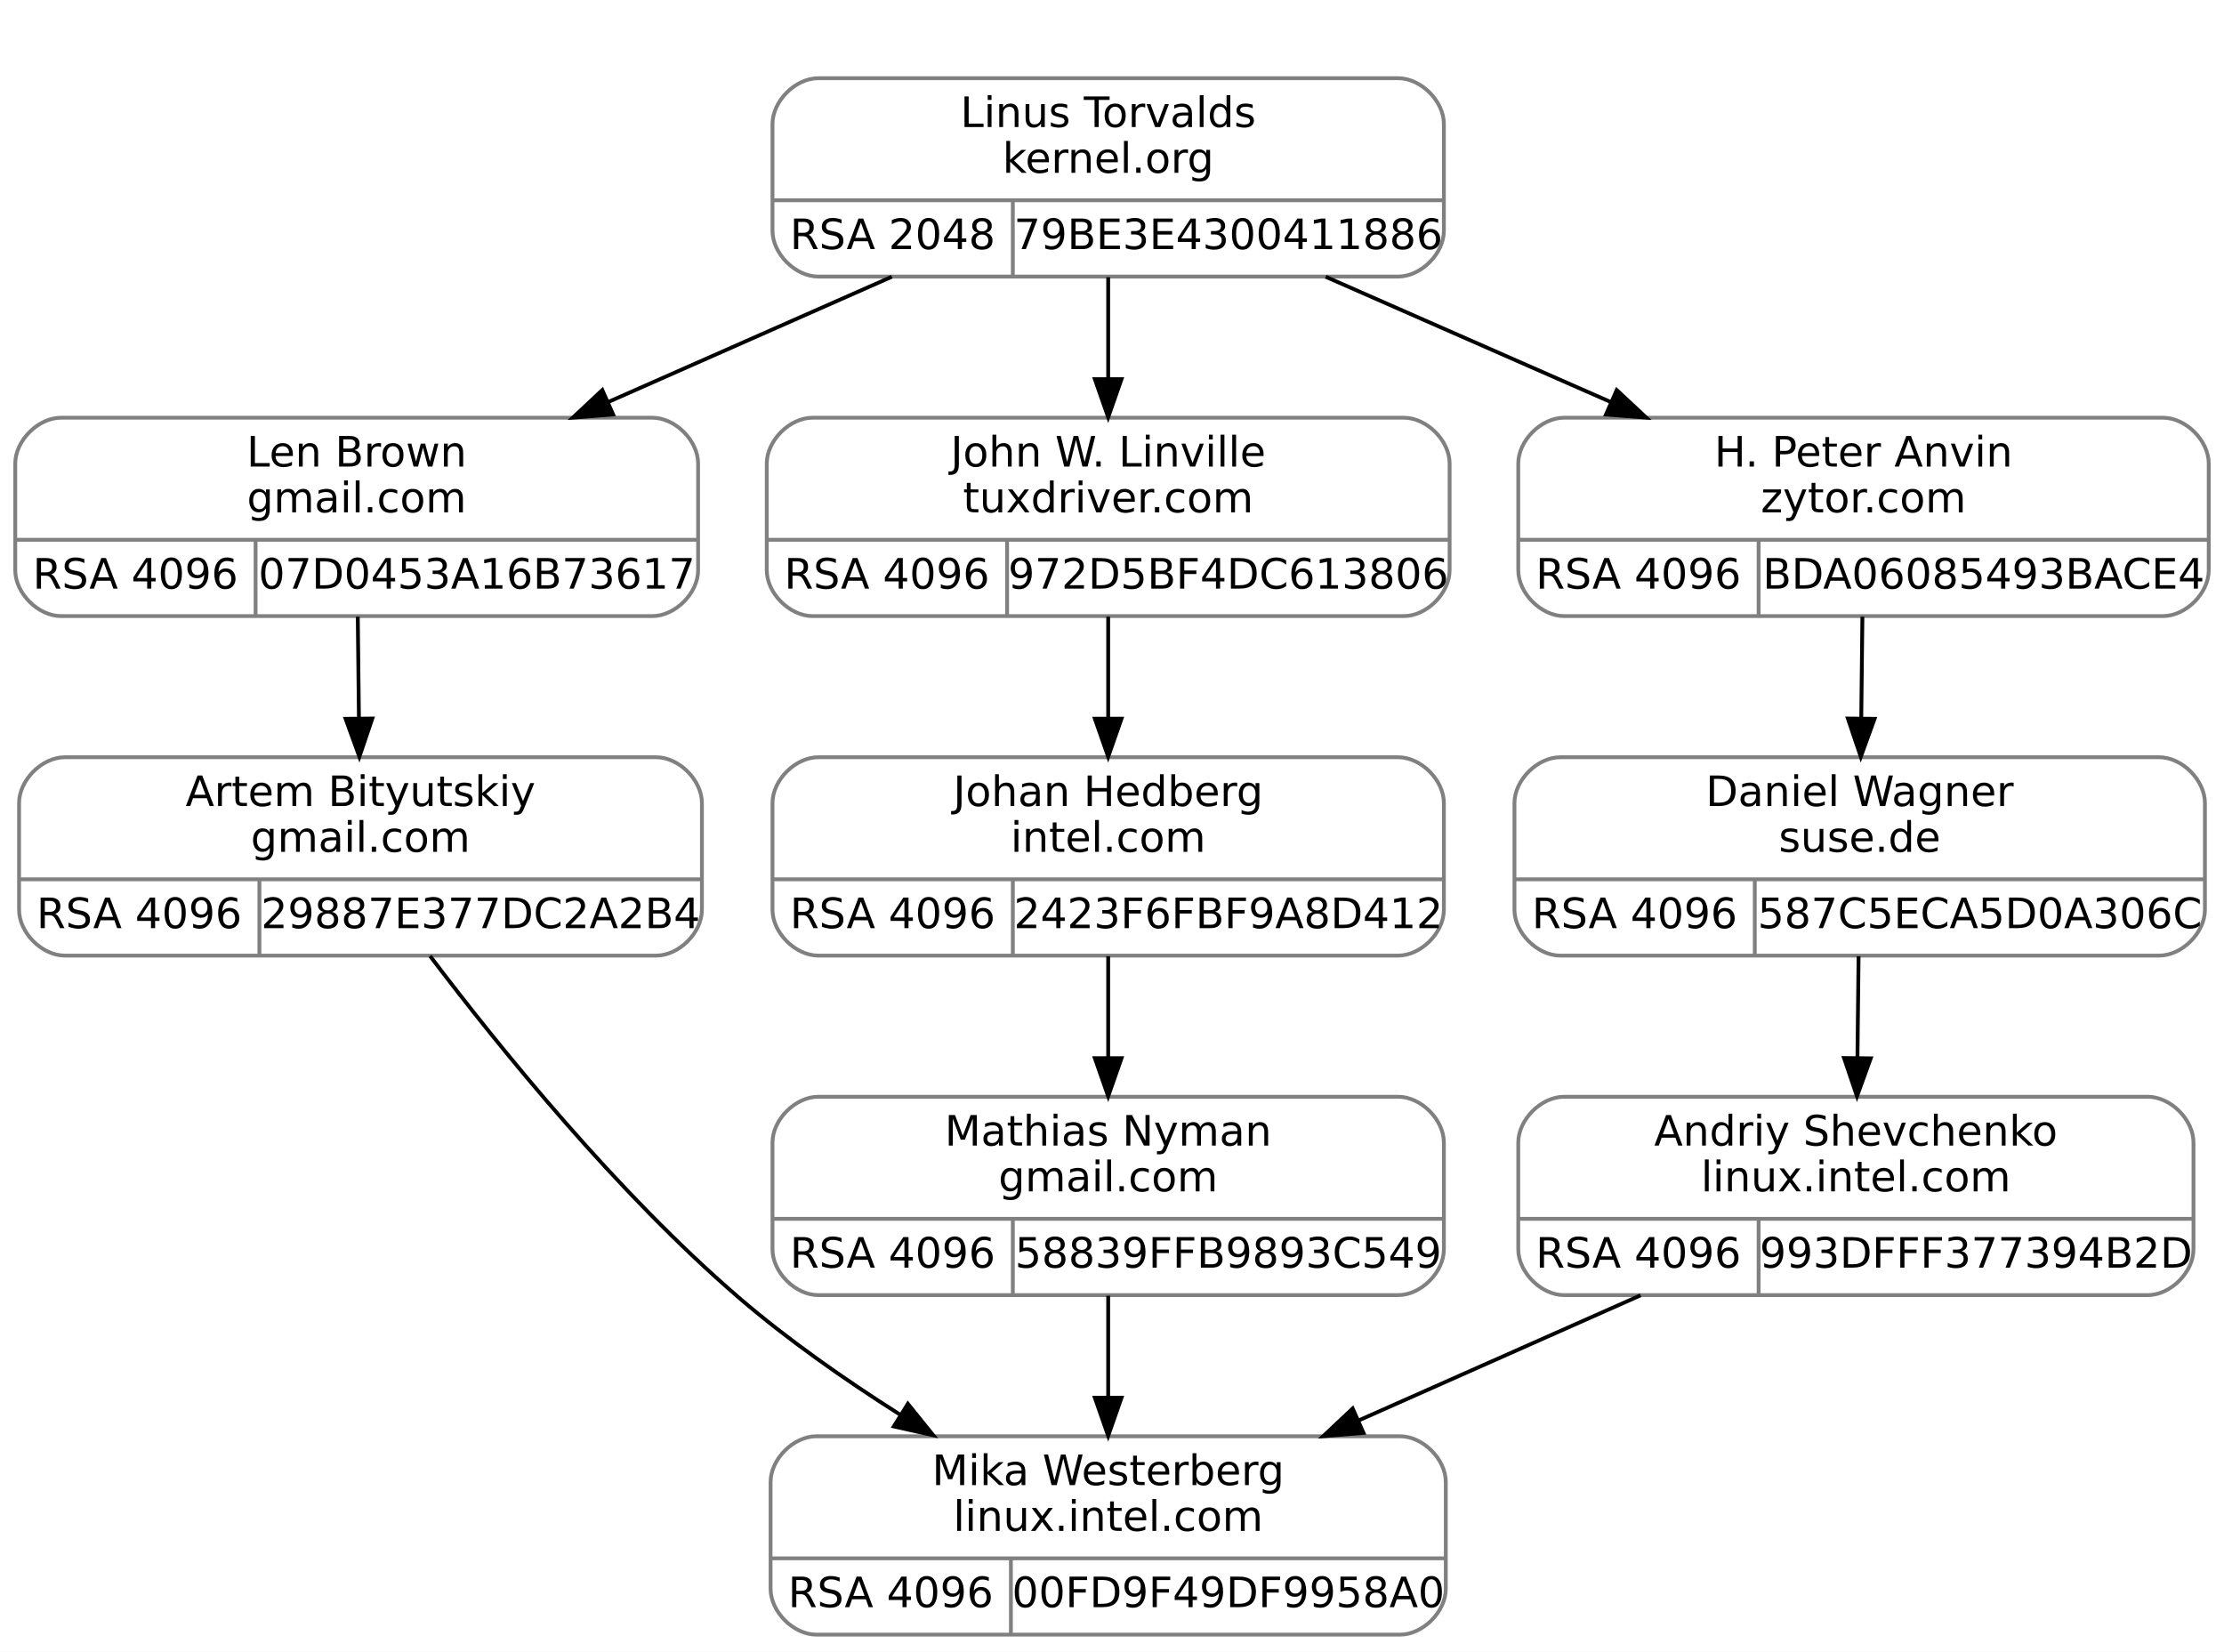
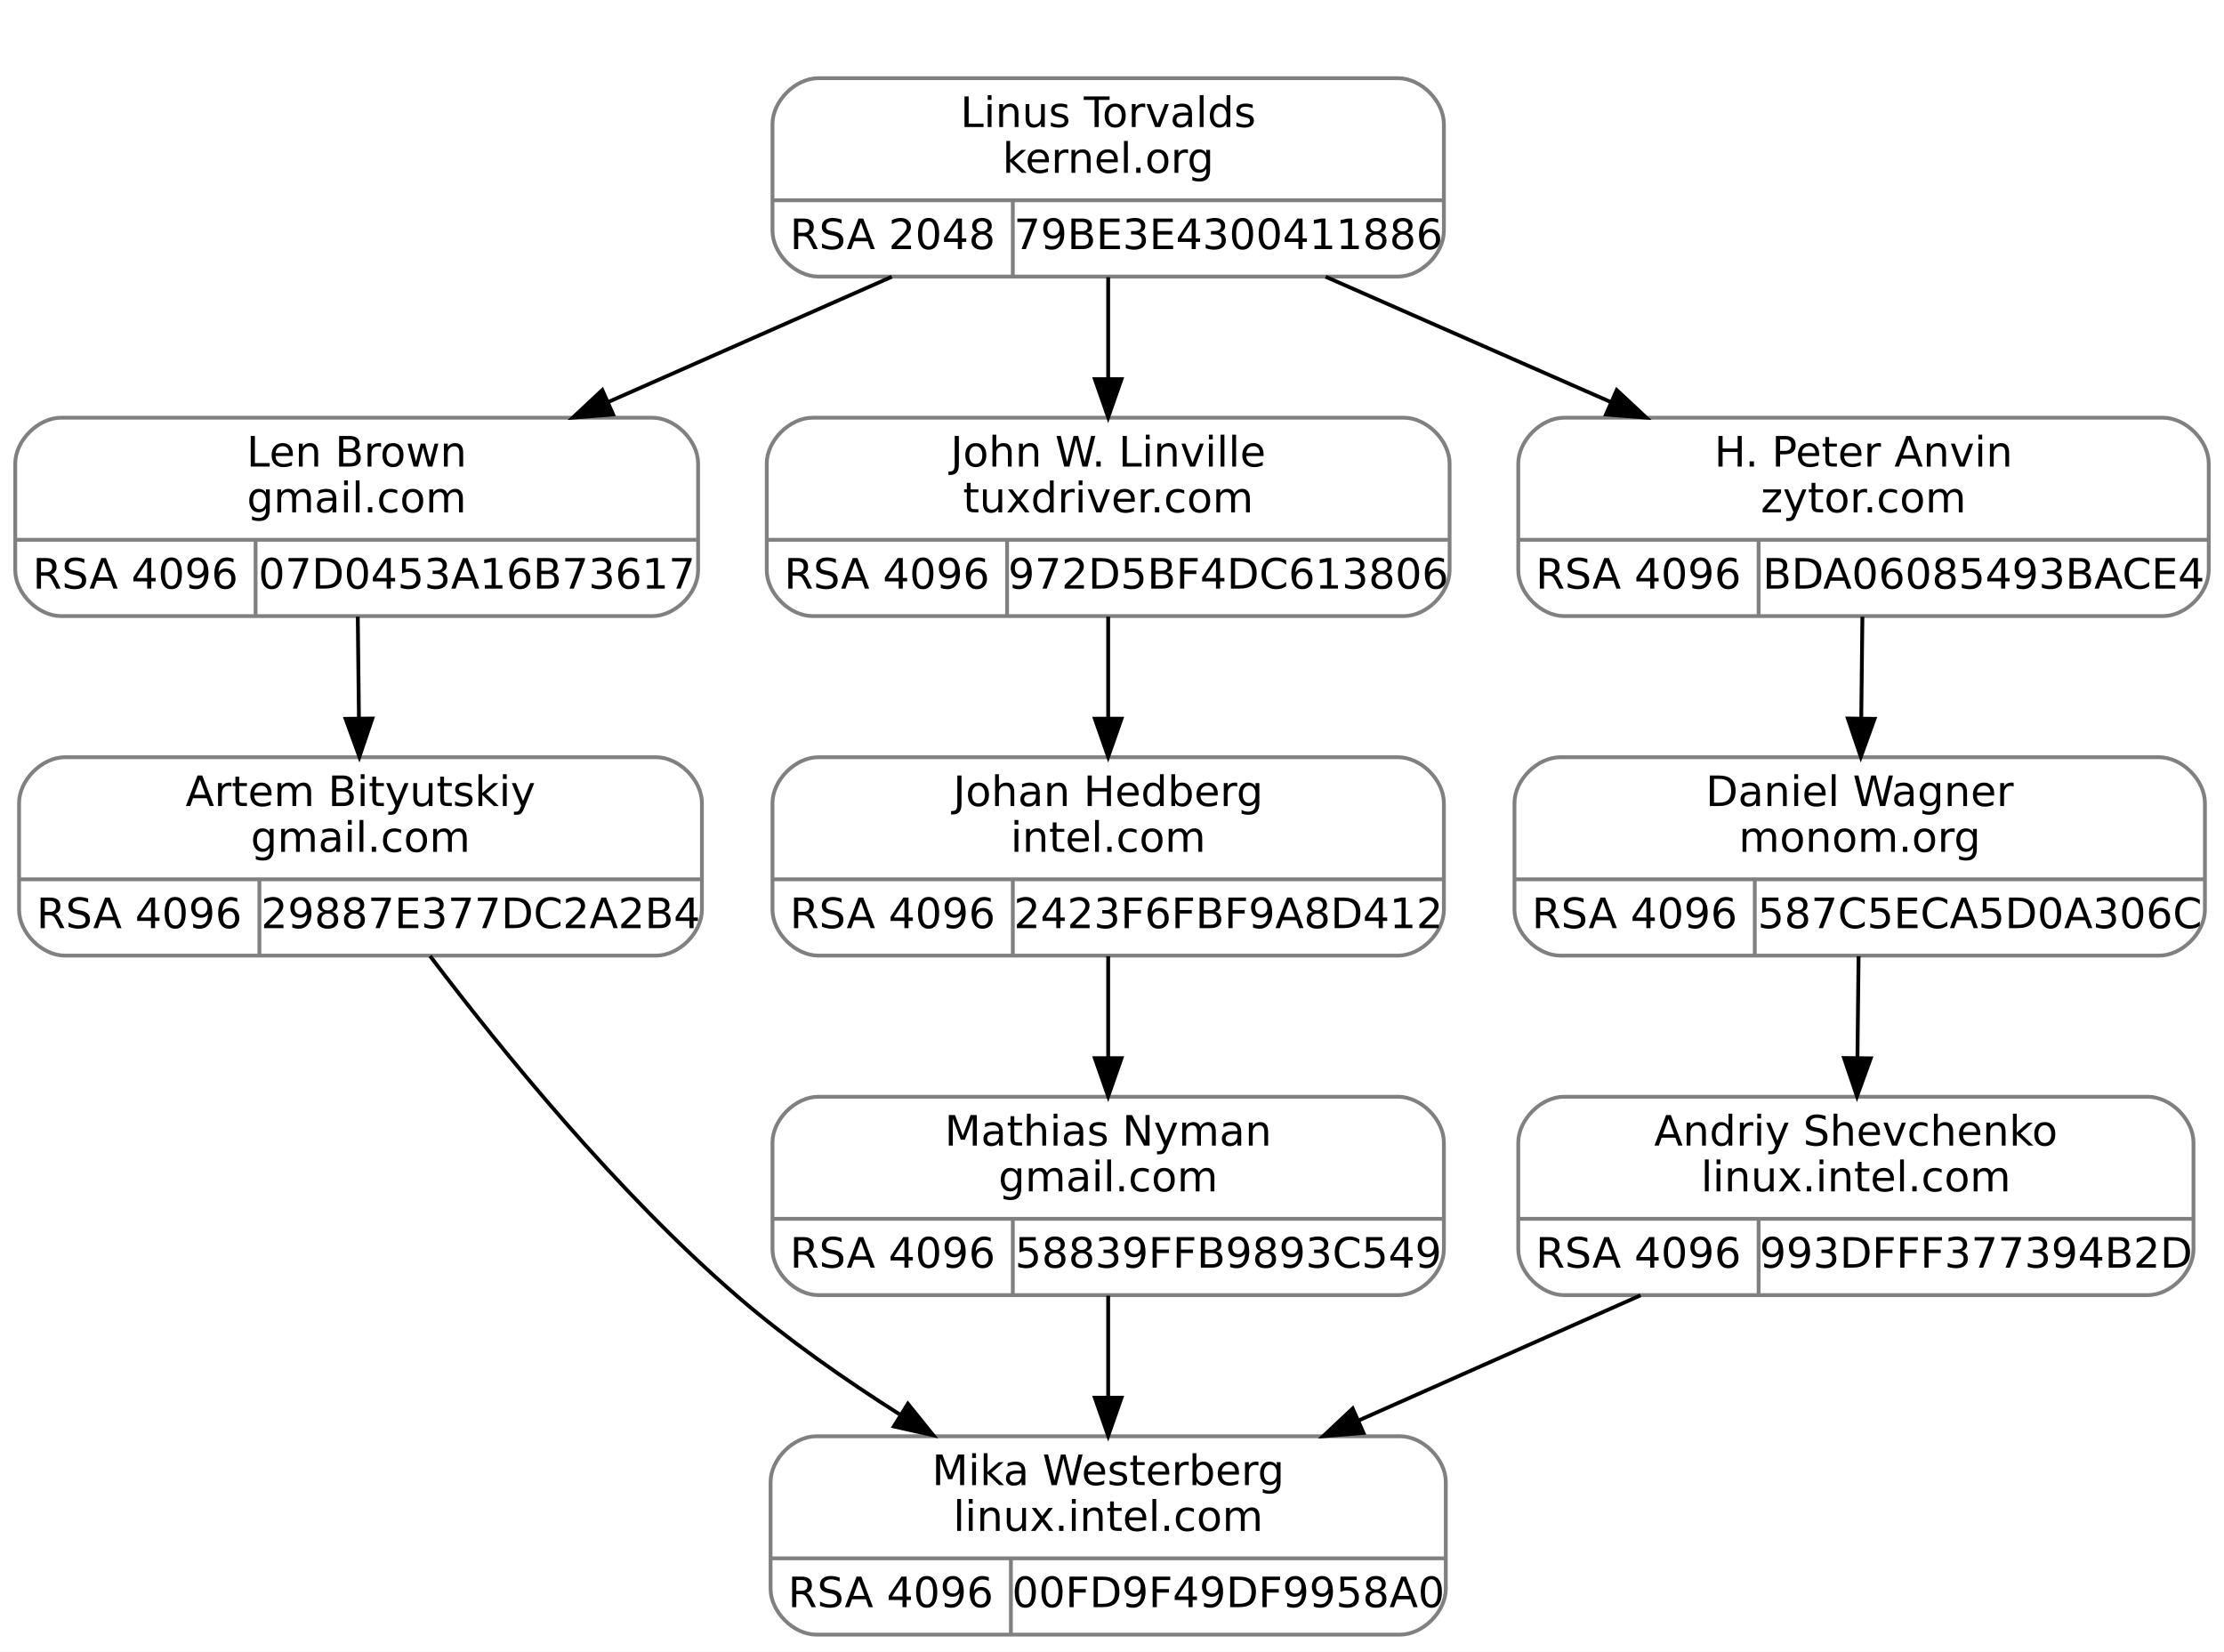
<svg xmlns="http://www.w3.org/2000/svg" width="583pt" height="433pt" viewBox="0.00 0.00 583.00 433.00">
  <g id="graph0" class="graph" transform="scale(1 1) rotate(0) translate(4 429)">
    <polygon fill="white" stroke="transparent" points="-4,4 -4,-429 579,-429 579,4 -4,4" />
    <g id="clust1" class="cluster">
      <polygon fill="none" stroke="white" points="190.5,-348 190.5,-417 382.5,-417 382.5,-348 190.5,-348" />
    </g>
    <g id="node1" class="node">
      <path fill="none" stroke="gray" d="M12,-267.5C12,-267.5 167,-267.5 167,-267.5 173,-267.5 179,-273.5 179,-279.5 179,-279.5 179,-307.5 179,-307.5 179,-313.5 173,-319.5 167,-319.5 167,-319.5 12,-319.5 12,-319.5 6,-319.5 0,-313.5 0,-307.5 0,-307.5 0,-279.5 0,-279.5 0,-273.5 6,-267.5 12,-267.5" />
      <text text-anchor="middle" x="89.5" y="-306.7" font-family="droid sans,dejavu sans,helvetica" font-size="11.00">Len Brown</text>
      <text text-anchor="middle" x="89.5" y="-294.7" font-family="droid sans,dejavu sans,helvetica" font-size="11.00">gmail.com</text>
      <polyline fill="none" stroke="gray" points="0,-287.5 179,-287.5 " />
      <text text-anchor="middle" x="31.5" y="-274.7" font-family="droid sans,dejavu sans,helvetica" font-size="11.00">RSA 4096</text>
      <polyline fill="none" stroke="gray" points="63,-267.5 63,-287.5 " />
      <text text-anchor="middle" x="121" y="-274.7" font-family="droid sans,dejavu sans,helvetica" font-size="11.00">07D0453A16B73617</text>
    </g>
    <g id="node3" class="node">
      <path fill="none" stroke="gray" d="M13,-178.5C13,-178.5 168,-178.5 168,-178.5 174,-178.5 180,-184.5 180,-190.5 180,-190.5 180,-218.5 180,-218.5 180,-224.5 174,-230.5 168,-230.5 168,-230.5 13,-230.5 13,-230.5 7,-230.5 1,-224.5 1,-218.5 1,-218.5 1,-190.5 1,-190.5 1,-184.5 7,-178.5 13,-178.5" />
      <text text-anchor="middle" x="90.5" y="-217.7" font-family="droid sans,dejavu sans,helvetica" font-size="11.00">Artem Bityutskiy</text>
      <text text-anchor="middle" x="90.5" y="-205.7" font-family="droid sans,dejavu sans,helvetica" font-size="11.00">gmail.com</text>
      <polyline fill="none" stroke="gray" points="1,-198.5 180,-198.5 " />
      <text text-anchor="middle" x="32.5" y="-185.7" font-family="droid sans,dejavu sans,helvetica" font-size="11.00">RSA 4096</text>
      <polyline fill="none" stroke="gray" points="64,-178.5 64,-198.5 " />
      <text text-anchor="middle" x="122" y="-185.7" font-family="droid sans,dejavu sans,helvetica" font-size="11.00">29887E377DC2A2B4</text>
    </g>
    <g id="edge2" class="edge">
      <path fill="none" stroke="black" d="M89.79,-267.34C89.88,-259.04 89.99,-249.65 90.09,-240.75" />
      <polygon fill="black" stroke="black" points="93.6,-240.65 90.21,-230.61 86.6,-240.57 93.6,-240.65" />
    </g>
    <g id="node2" class="node">
      <path fill="none" stroke="gray" d="M210.5,-356.5C210.5,-356.5 362.5,-356.5 362.5,-356.5 368.5,-356.5 374.5,-362.5 374.5,-368.5 374.5,-368.5 374.5,-396.5 374.5,-396.5 374.5,-402.5 368.5,-408.5 362.5,-408.5 362.5,-408.5 210.5,-408.5 210.5,-408.5 204.5,-408.5 198.5,-402.5 198.5,-396.5 198.5,-396.5 198.5,-368.5 198.5,-368.5 198.5,-362.5 204.5,-356.5 210.5,-356.5" />
      <text text-anchor="middle" x="286.5" y="-395.7" font-family="droid sans,dejavu sans,helvetica" font-size="11.00">Linus Torvalds</text>
      <text text-anchor="middle" x="286.5" y="-383.7" font-family="droid sans,dejavu sans,helvetica" font-size="11.00">kernel.org</text>
      <polyline fill="none" stroke="gray" points="198.5,-376.5 374.5,-376.5 " />
      <text text-anchor="middle" x="230" y="-363.7" font-family="droid sans,dejavu sans,helvetica" font-size="11.00">RSA 2048</text>
      <polyline fill="none" stroke="gray" points="261.5,-356.5 261.5,-376.5 " />
      <text text-anchor="middle" x="318" y="-363.7" font-family="droid sans,dejavu sans,helvetica" font-size="11.00">79BE3E4300411886</text>
    </g>
    <g id="edge1" class="edge">
      <path fill="none" stroke="black" d="M229.78,-356.45C206.6,-346.22 179.63,-334.31 155.57,-323.68" />
      <polygon fill="black" stroke="black" points="156.72,-320.36 146.16,-319.52 153.89,-326.76 156.72,-320.36" />
    </g>
    <g id="node5" class="node">
      <path fill="none" stroke="gray" d="M209,-267.5C209,-267.5 364,-267.5 364,-267.5 370,-267.5 376,-273.5 376,-279.5 376,-279.5 376,-307.5 376,-307.5 376,-313.5 370,-319.5 364,-319.5 364,-319.5 209,-319.5 209,-319.5 203,-319.5 197,-313.5 197,-307.5 197,-307.5 197,-279.5 197,-279.5 197,-273.5 203,-267.5 209,-267.5" />
      <text text-anchor="middle" x="286.5" y="-306.7" font-family="droid sans,dejavu sans,helvetica" font-size="11.00">John W. Linville</text>
      <text text-anchor="middle" x="286.5" y="-294.7" font-family="droid sans,dejavu sans,helvetica" font-size="11.00">tuxdriver.com</text>
      <polyline fill="none" stroke="gray" points="197,-287.5 376,-287.5 " />
      <text text-anchor="middle" x="228.5" y="-274.7" font-family="droid sans,dejavu sans,helvetica" font-size="11.00">RSA 4096</text>
      <polyline fill="none" stroke="gray" points="260,-267.5 260,-287.5 " />
      <text text-anchor="middle" x="318" y="-274.7" font-family="droid sans,dejavu sans,helvetica" font-size="11.00">972D5BF4DC613806</text>
    </g>
    <g id="edge4" class="edge">
      <path fill="none" stroke="black" d="M286.5,-356.34C286.5,-348.04 286.5,-338.65 286.5,-329.75" />
      <polygon fill="black" stroke="black" points="290,-329.61 286.5,-319.61 283,-329.61 290,-329.61" />
    </g>
    <g id="node8" class="node">
      <path fill="none" stroke="gray" d="M406,-267.5C406,-267.5 563,-267.5 563,-267.5 569,-267.5 575,-273.5 575,-279.5 575,-279.5 575,-307.5 575,-307.5 575,-313.5 569,-319.5 563,-319.5 563,-319.5 406,-319.5 406,-319.5 400,-319.5 394,-313.5 394,-307.5 394,-307.5 394,-279.5 394,-279.5 394,-273.5 400,-267.5 406,-267.5" />
      <text text-anchor="middle" x="484.5" y="-306.7" font-family="droid sans,dejavu sans,helvetica" font-size="11.00">H. Peter Anvin</text>
      <text text-anchor="middle" x="484.5" y="-294.7" font-family="droid sans,dejavu sans,helvetica" font-size="11.00">zytor.com</text>
      <polyline fill="none" stroke="gray" points="394,-287.5 575,-287.5 " />
      <text text-anchor="middle" x="425.5" y="-274.7" font-family="droid sans,dejavu sans,helvetica" font-size="11.00">RSA 4096</text>
      <polyline fill="none" stroke="gray" points="457,-267.5 457,-287.5 " />
      <text text-anchor="middle" x="516" y="-274.7" font-family="droid sans,dejavu sans,helvetica" font-size="11.00">BDA06085493BACE4</text>
    </g>
    <g id="edge8" class="edge">
      <path fill="none" stroke="black" d="M343.5,-356.45C366.8,-346.22 393.91,-334.31 418.09,-323.68" />
      <polygon fill="black" stroke="black" points="419.81,-326.75 427.56,-319.52 416.99,-320.34 419.81,-326.75" />
    </g>
    <g id="node4" class="node">
      <path fill="none" stroke="gray" d="M210,-0.5C210,-0.5 363,-0.5 363,-0.5 369,-0.5 375,-6.5 375,-12.5 375,-12.5 375,-40.5 375,-40.5 375,-46.5 369,-52.5 363,-52.5 363,-52.5 210,-52.5 210,-52.5 204,-52.5 198,-46.5 198,-40.5 198,-40.5 198,-12.5 198,-12.5 198,-6.5 204,-0.5 210,-0.5" />
      <text text-anchor="middle" x="286.5" y="-39.7" font-family="droid sans,dejavu sans,helvetica" font-size="11.00">Mika Westerberg</text>
      <text text-anchor="middle" x="286.5" y="-27.7" font-family="droid sans,dejavu sans,helvetica" font-size="11.00">linux.intel.com</text>
      <polyline fill="none" stroke="gray" points="198,-20.5 375,-20.5 " />
      <text text-anchor="middle" x="229.5" y="-7.7" font-family="droid sans,dejavu sans,helvetica" font-size="11.00">RSA 4096</text>
      <polyline fill="none" stroke="gray" points="261,-0.5 261,-20.5 " />
      <text text-anchor="middle" x="318" y="-7.7" font-family="droid sans,dejavu sans,helvetica" font-size="11.00">00FD9F49DF9958A0</text>
    </g>
    <g id="edge3" class="edge">
      <path fill="none" stroke="black" d="M108.74,-178.39C127.33,-153.84 157.85,-116.28 189.5,-89 202.38,-77.89 217.45,-67.36 231.81,-58.25" />
      <polygon fill="black" stroke="black" points="233.99,-61.02 240.64,-52.77 230.3,-55.07 233.99,-61.02" />
    </g>
    <g id="node6" class="node">
      <path fill="none" stroke="gray" d="M210.5,-178.5C210.5,-178.5 362.5,-178.5 362.5,-178.5 368.5,-178.5 374.5,-184.5 374.5,-190.5 374.5,-190.5 374.5,-218.5 374.5,-218.5 374.5,-224.5 368.5,-230.5 362.5,-230.5 362.5,-230.5 210.5,-230.5 210.5,-230.5 204.5,-230.5 198.5,-224.5 198.5,-218.5 198.5,-218.5 198.5,-190.5 198.5,-190.5 198.5,-184.5 204.5,-178.5 210.5,-178.5" />
      <text text-anchor="middle" x="286.5" y="-217.7" font-family="droid sans,dejavu sans,helvetica" font-size="11.00">Johan Hedberg</text>
      <text text-anchor="middle" x="286.5" y="-205.7" font-family="droid sans,dejavu sans,helvetica" font-size="11.00">intel.com</text>
      <polyline fill="none" stroke="gray" points="198.5,-198.5 374.5,-198.5 " />
      <text text-anchor="middle" x="230" y="-185.7" font-family="droid sans,dejavu sans,helvetica" font-size="11.00">RSA 4096</text>
      <polyline fill="none" stroke="gray" points="261.5,-178.5 261.5,-198.5 " />
      <text text-anchor="middle" x="318" y="-185.7" font-family="droid sans,dejavu sans,helvetica" font-size="11.00">2423F6FBF9A8D412</text>
    </g>
    <g id="edge5" class="edge">
      <path fill="none" stroke="black" d="M286.5,-267.34C286.5,-259.04 286.5,-249.65 286.5,-240.75" />
      <polygon fill="black" stroke="black" points="290,-240.61 286.5,-230.61 283,-240.61 290,-240.61" />
    </g>
    <g id="node7" class="node">
      <path fill="none" stroke="gray" d="M210.5,-89.5C210.5,-89.5 362.5,-89.5 362.5,-89.5 368.5,-89.5 374.5,-95.5 374.5,-101.5 374.5,-101.5 374.5,-129.5 374.5,-129.5 374.5,-135.5 368.5,-141.5 362.5,-141.5 362.5,-141.5 210.5,-141.5 210.5,-141.5 204.5,-141.5 198.5,-135.5 198.5,-129.5 198.5,-129.5 198.5,-101.5 198.5,-101.5 198.5,-95.5 204.5,-89.5 210.5,-89.5" />
      <text text-anchor="middle" x="286.5" y="-128.7" font-family="droid sans,dejavu sans,helvetica" font-size="11.00">Mathias Nyman</text>
      <text text-anchor="middle" x="286.5" y="-116.7" font-family="droid sans,dejavu sans,helvetica" font-size="11.00">gmail.com</text>
      <polyline fill="none" stroke="gray" points="198.5,-109.5 374.5,-109.5 " />
      <text text-anchor="middle" x="230" y="-96.7" font-family="droid sans,dejavu sans,helvetica" font-size="11.00">RSA 4096</text>
      <polyline fill="none" stroke="gray" points="261.5,-89.5 261.5,-109.5 " />
      <text text-anchor="middle" x="318" y="-96.7" font-family="droid sans,dejavu sans,helvetica" font-size="11.00">58839FFB9893C549</text>
    </g>
    <g id="edge6" class="edge">
      <path fill="none" stroke="black" d="M286.5,-178.34C286.5,-170.04 286.5,-160.65 286.5,-151.75" />
      <polygon fill="black" stroke="black" points="290,-151.61 286.5,-141.61 283,-151.61 290,-151.61" />
    </g>
    <g id="edge7" class="edge">
      <path fill="none" stroke="black" d="M286.5,-89.34C286.5,-81.04 286.5,-71.65 286.5,-62.75" />
      <polygon fill="black" stroke="black" points="290,-62.61 286.5,-52.61 283,-62.61 290,-62.61" />
    </g>
    <g id="node9" class="node">
      <path fill="none" stroke="gray" d="M405,-178.5C405,-178.5 562,-178.5 562,-178.5 568,-178.5 574,-184.5 574,-190.5 574,-190.5 574,-218.5 574,-218.5 574,-224.5 568,-230.5 562,-230.5 562,-230.5 405,-230.5 405,-230.5 399,-230.5 393,-224.5 393,-218.5 393,-218.5 393,-190.5 393,-190.5 393,-184.5 399,-178.5 405,-178.5" />
      <text text-anchor="middle" x="483.5" y="-217.7" font-family="droid sans,dejavu sans,helvetica" font-size="11.00">Daniel Wagner</text>
-       <text text-anchor="middle" x="483.5" y="-205.7" font-family="droid sans,dejavu sans,helvetica" font-size="11.00">suse.de</text>
+       <text text-anchor="middle" x="483.5" y="-205.7" font-family="droid sans,dejavu sans,helvetica" font-size="11.00">monom.org</text>
      <polyline fill="none" stroke="gray" points="393,-198.5 574,-198.5 " />
      <text text-anchor="middle" x="424.5" y="-185.7" font-family="droid sans,dejavu sans,helvetica" font-size="11.00">RSA 4096</text>
      <polyline fill="none" stroke="gray" points="456,-178.5 456,-198.5 " />
      <text text-anchor="middle" x="515" y="-185.7" font-family="droid sans,dejavu sans,helvetica" font-size="11.00">587C5ECA5D0A306C</text>
    </g>
    <g id="edge9" class="edge">
      <path fill="none" stroke="black" d="M484.21,-267.34C484.12,-259.04 484.01,-249.65 483.91,-240.75" />
      <polygon fill="black" stroke="black" points="487.4,-240.57 483.79,-230.61 480.4,-240.65 487.4,-240.57" />
    </g>
    <g id="node10" class="node">
      <path fill="none" stroke="gray" d="M406,-89.5C406,-89.5 559,-89.5 559,-89.5 565,-89.5 571,-95.5 571,-101.5 571,-101.5 571,-129.5 571,-129.5 571,-135.5 565,-141.5 559,-141.5 559,-141.5 406,-141.5 406,-141.5 400,-141.5 394,-135.5 394,-129.5 394,-129.5 394,-101.5 394,-101.5 394,-95.5 400,-89.5 406,-89.5" />
      <text text-anchor="middle" x="482.5" y="-128.7" font-family="droid sans,dejavu sans,helvetica" font-size="11.00">Andriy Shevchenko</text>
      <text text-anchor="middle" x="482.5" y="-116.7" font-family="droid sans,dejavu sans,helvetica" font-size="11.00">linux.intel.com</text>
      <polyline fill="none" stroke="gray" points="394,-109.5 571,-109.5 " />
      <text text-anchor="middle" x="425.5" y="-96.7" font-family="droid sans,dejavu sans,helvetica" font-size="11.00">RSA 4096</text>
      <polyline fill="none" stroke="gray" points="457,-89.5 457,-109.5 " />
      <text text-anchor="middle" x="514" y="-96.7" font-family="droid sans,dejavu sans,helvetica" font-size="11.00">993DFFF377394B2D</text>
    </g>
    <g id="edge10" class="edge">
      <path fill="none" stroke="black" d="M483.21,-178.34C483.12,-170.04 483.01,-160.65 482.91,-151.75" />
      <polygon fill="black" stroke="black" points="486.4,-151.57 482.79,-141.61 479.4,-151.65 486.4,-151.57" />
    </g>
    <g id="edge11" class="edge">
      <path fill="none" stroke="black" d="M426.07,-89.45C403.01,-79.22 376.18,-67.31 352.23,-56.68" />
      <polygon fill="black" stroke="black" points="353.43,-53.38 342.87,-52.52 350.59,-59.78 353.43,-53.38" />
    </g>
  </g>
</svg>
